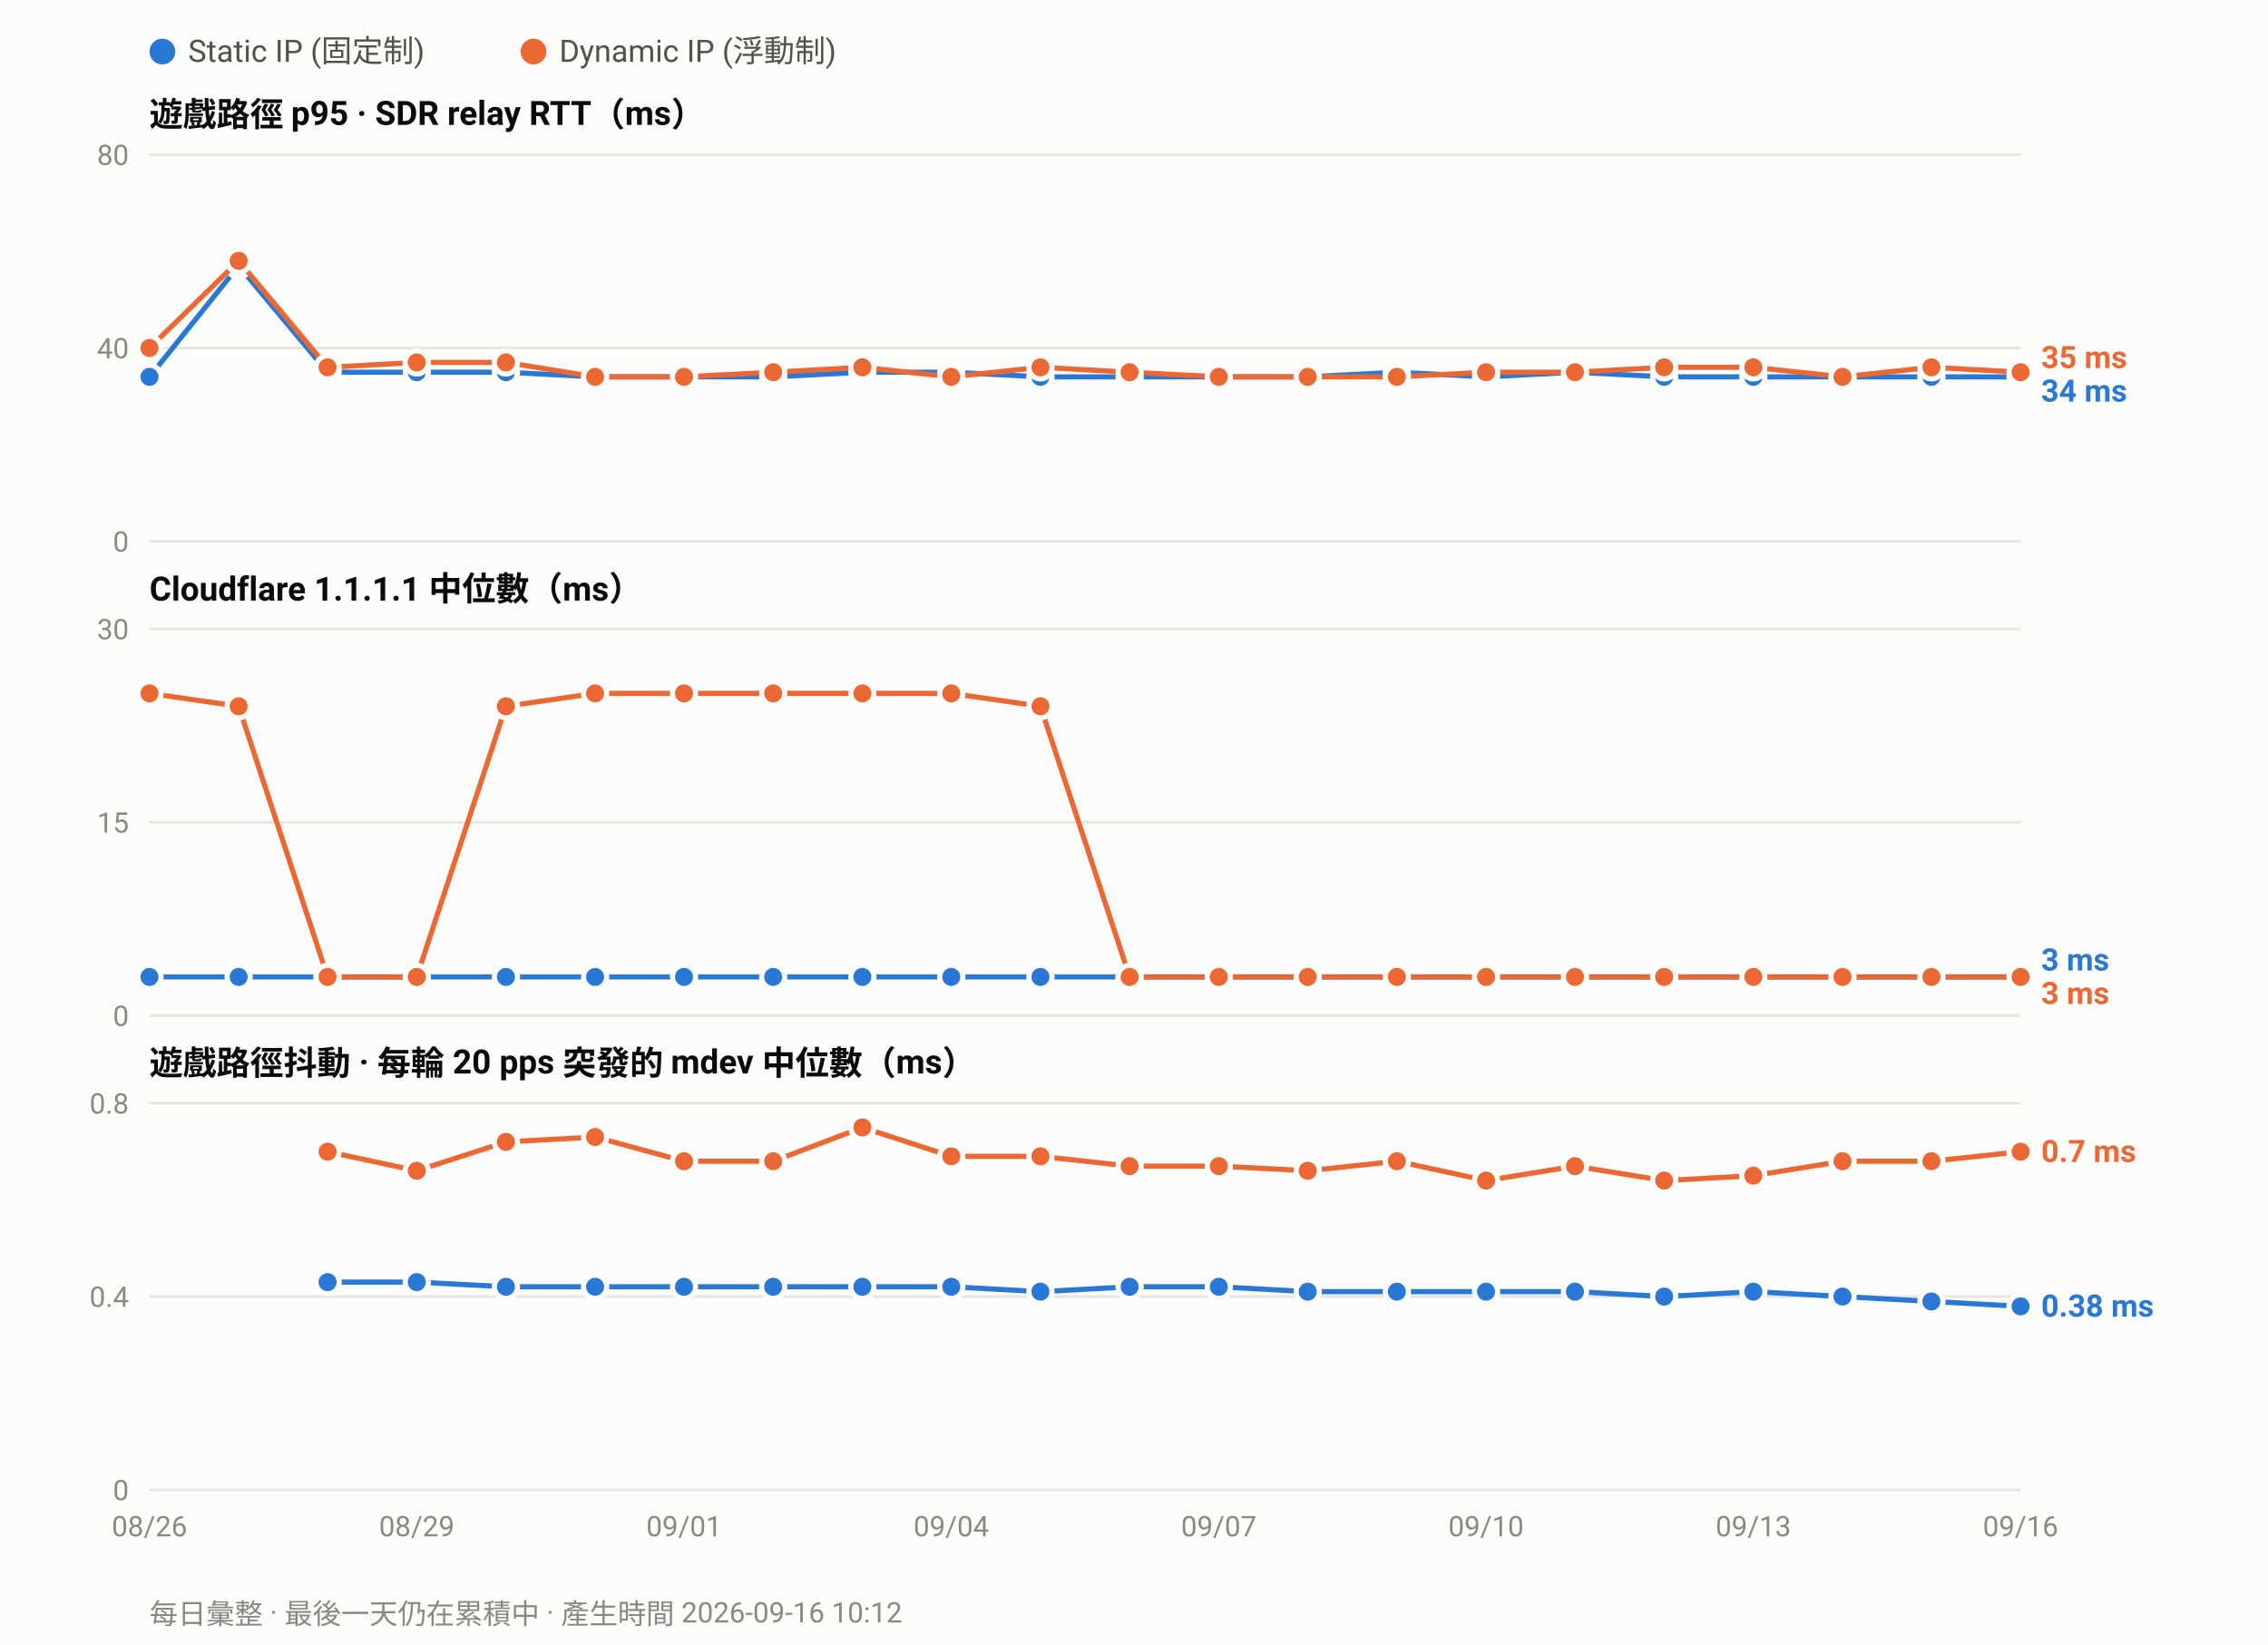
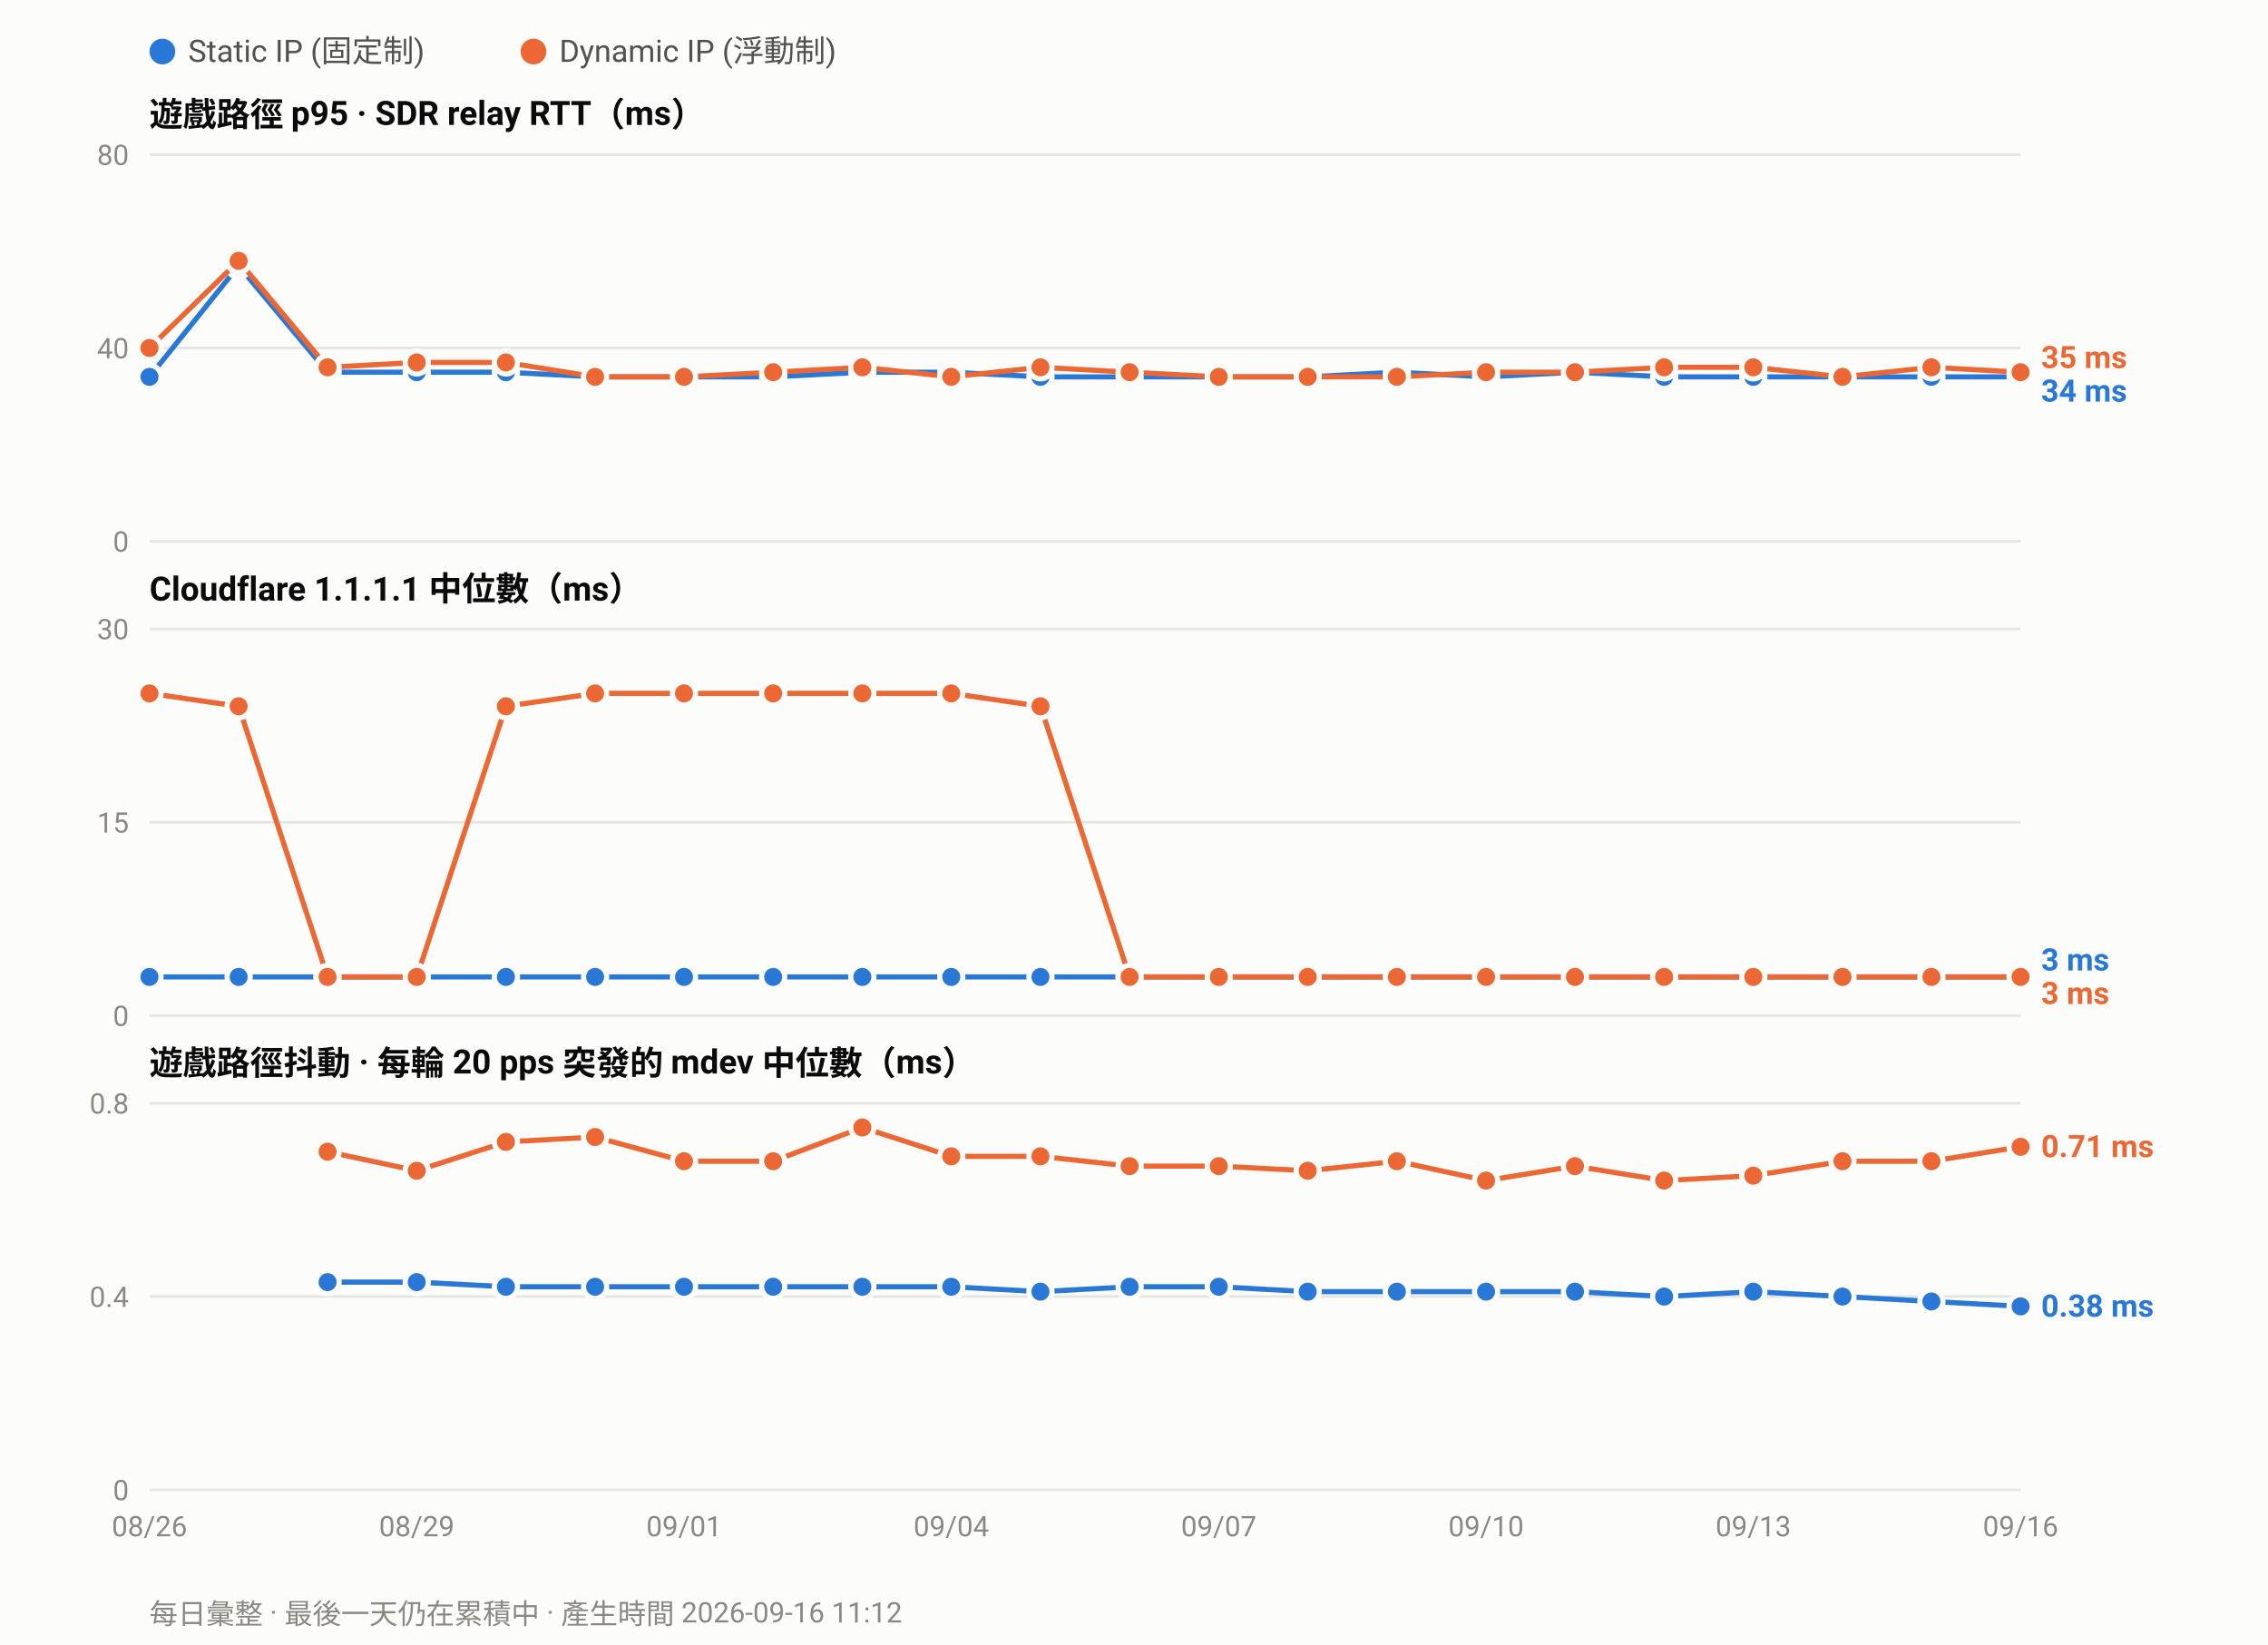
<svg xmlns="http://www.w3.org/2000/svg" width="880" height="638" viewBox="0 0 880 638" font-family="ui-sans-serif,-apple-system,Segoe UI,Roboto,Helvetica,Arial,sans-serif">
  <rect width="880" height="638" fill="#fcfcfb" />
  <circle cx="63.0" cy="20" r="5" fill="#2a78d6" />
  <text x="73.0" y="24" font-size="12" fill="#52514e">Static IP (固定制)</text>
  <circle cx="207.0" cy="20" r="5" fill="#eb6834" />
  <text x="217.0" y="24" font-size="12" fill="#52514e">Dynamic IP (浮動制)</text>
  <text x="58" y="49.0" font-size="13" font-weight="600" fill="#0b0b0b">遊戲路徑 p95 · SDR relay RTT（ms）</text>
  <line x1="58" y1="210.0" x2="784.0" y2="210.0" stroke="#e6e5e0" stroke-width="1" />
  <text x="50" y="214.0" font-size="11" text-anchor="end" fill="#8a8880">0</text>
  <line x1="58" y1="135.0" x2="784.0" y2="135.0" stroke="#e6e5e0" stroke-width="1" />
  <text x="50" y="139.0" font-size="11" text-anchor="end" fill="#8a8880">40</text>
  <line x1="58" y1="60.0" x2="784.0" y2="60.0" stroke="#e6e5e0" stroke-width="1" />
  <text x="50" y="64.0" font-size="11" text-anchor="end" fill="#8a8880">80</text>
  <polyline fill="none" stroke="#2a78d6" stroke-width="2" stroke-linejoin="round" points="58.0,146.2 92.6,103.1 127.1,144.4 161.7,144.4 196.3,144.4 230.9,146.2 265.4,146.2 300.0,146.2 334.6,144.4 369.1,144.4 403.7,146.2 438.3,146.2 472.9,146.2 507.4,146.2 542.0,144.4 576.6,146.2 611.1,144.4 645.7,146.2 680.3,146.2 714.9,146.2 749.4,146.2 784.0,146.2" />
  <circle cx="58.0" cy="146.2" r="4.5" fill="#2a78d6" stroke="#fcfcfb" stroke-width="2" />
  <circle cx="92.6" cy="103.1" r="4.5" fill="#2a78d6" stroke="#fcfcfb" stroke-width="2" />
  <circle cx="127.1" cy="144.4" r="4.5" fill="#2a78d6" stroke="#fcfcfb" stroke-width="2" />
  <circle cx="161.7" cy="144.4" r="4.5" fill="#2a78d6" stroke="#fcfcfb" stroke-width="2" />
  <circle cx="196.3" cy="144.4" r="4.5" fill="#2a78d6" stroke="#fcfcfb" stroke-width="2" />
  <circle cx="230.9" cy="146.2" r="4.5" fill="#2a78d6" stroke="#fcfcfb" stroke-width="2" />
  <circle cx="265.4" cy="146.2" r="4.5" fill="#2a78d6" stroke="#fcfcfb" stroke-width="2" />
  <circle cx="300.0" cy="146.2" r="4.5" fill="#2a78d6" stroke="#fcfcfb" stroke-width="2" />
  <circle cx="334.6" cy="144.4" r="4.5" fill="#2a78d6" stroke="#fcfcfb" stroke-width="2" />
  <circle cx="369.1" cy="144.4" r="4.5" fill="#2a78d6" stroke="#fcfcfb" stroke-width="2" />
  <circle cx="403.7" cy="146.2" r="4.5" fill="#2a78d6" stroke="#fcfcfb" stroke-width="2" />
  <circle cx="438.3" cy="146.2" r="4.5" fill="#2a78d6" stroke="#fcfcfb" stroke-width="2" />
  <circle cx="472.9" cy="146.2" r="4.5" fill="#2a78d6" stroke="#fcfcfb" stroke-width="2" />
  <circle cx="507.4" cy="146.2" r="4.5" fill="#2a78d6" stroke="#fcfcfb" stroke-width="2" />
  <circle cx="542.0" cy="144.4" r="4.5" fill="#2a78d6" stroke="#fcfcfb" stroke-width="2" />
  <circle cx="576.6" cy="146.2" r="4.5" fill="#2a78d6" stroke="#fcfcfb" stroke-width="2" />
  <circle cx="611.1" cy="144.4" r="4.5" fill="#2a78d6" stroke="#fcfcfb" stroke-width="2" />
  <circle cx="645.7" cy="146.2" r="4.5" fill="#2a78d6" stroke="#fcfcfb" stroke-width="2" />
  <circle cx="680.3" cy="146.2" r="4.5" fill="#2a78d6" stroke="#fcfcfb" stroke-width="2" />
  <circle cx="714.9" cy="146.2" r="4.5" fill="#2a78d6" stroke="#fcfcfb" stroke-width="2" />
  <circle cx="749.4" cy="146.2" r="4.5" fill="#2a78d6" stroke="#fcfcfb" stroke-width="2" />
  <circle cx="784.0" cy="146.2" r="4.5" fill="#2a78d6" stroke="#fcfcfb" stroke-width="2" />
  <polyline fill="none" stroke="#eb6834" stroke-width="2" stroke-linejoin="round" points="58.0,135.0 92.6,101.2 127.1,142.5 161.7,140.6 196.3,140.6 230.9,146.2 265.4,146.2 300.0,144.4 334.6,142.5 369.1,146.2 403.7,142.5 438.3,144.4 472.9,146.2 507.4,146.2 542.0,146.2 576.6,144.4 611.1,144.4 645.7,142.5 680.3,142.5 714.9,146.2 749.4,142.5 784.0,144.4" />
  <circle cx="58.0" cy="135.0" r="4.5" fill="#eb6834" stroke="#fcfcfb" stroke-width="2" />
  <circle cx="92.6" cy="101.2" r="4.5" fill="#eb6834" stroke="#fcfcfb" stroke-width="2" />
  <circle cx="127.1" cy="142.5" r="4.5" fill="#eb6834" stroke="#fcfcfb" stroke-width="2" />
  <circle cx="161.7" cy="140.6" r="4.5" fill="#eb6834" stroke="#fcfcfb" stroke-width="2" />
  <circle cx="196.3" cy="140.6" r="4.5" fill="#eb6834" stroke="#fcfcfb" stroke-width="2" />
  <circle cx="230.9" cy="146.2" r="4.5" fill="#eb6834" stroke="#fcfcfb" stroke-width="2" />
  <circle cx="265.4" cy="146.2" r="4.5" fill="#eb6834" stroke="#fcfcfb" stroke-width="2" />
  <circle cx="300.0" cy="144.4" r="4.5" fill="#eb6834" stroke="#fcfcfb" stroke-width="2" />
  <circle cx="334.6" cy="142.5" r="4.5" fill="#eb6834" stroke="#fcfcfb" stroke-width="2" />
  <circle cx="369.1" cy="146.2" r="4.5" fill="#eb6834" stroke="#fcfcfb" stroke-width="2" />
  <circle cx="403.7" cy="142.5" r="4.5" fill="#eb6834" stroke="#fcfcfb" stroke-width="2" />
  <circle cx="438.3" cy="144.4" r="4.5" fill="#eb6834" stroke="#fcfcfb" stroke-width="2" />
  <circle cx="472.9" cy="146.2" r="4.5" fill="#eb6834" stroke="#fcfcfb" stroke-width="2" />
  <circle cx="507.4" cy="146.2" r="4.5" fill="#eb6834" stroke="#fcfcfb" stroke-width="2" />
  <circle cx="542.0" cy="146.2" r="4.5" fill="#eb6834" stroke="#fcfcfb" stroke-width="2" />
  <circle cx="576.6" cy="144.4" r="4.5" fill="#eb6834" stroke="#fcfcfb" stroke-width="2" />
  <circle cx="611.1" cy="144.4" r="4.5" fill="#eb6834" stroke="#fcfcfb" stroke-width="2" />
  <circle cx="645.7" cy="142.5" r="4.5" fill="#eb6834" stroke="#fcfcfb" stroke-width="2" />
  <circle cx="680.3" cy="142.5" r="4.5" fill="#eb6834" stroke="#fcfcfb" stroke-width="2" />
  <circle cx="714.9" cy="146.2" r="4.5" fill="#eb6834" stroke="#fcfcfb" stroke-width="2" />
  <circle cx="749.4" cy="142.5" r="4.5" fill="#eb6834" stroke="#fcfcfb" stroke-width="2" />
  <circle cx="784.0" cy="144.4" r="4.5" fill="#eb6834" stroke="#fcfcfb" stroke-width="2" />
  <text x="792.0" y="142.8" font-size="12" font-weight="600" fill="#eb6834">35 ms</text>
  <text x="792.0" y="155.8" font-size="12" font-weight="600" fill="#2a78d6">34 ms</text>
  <text x="58" y="233.0" font-size="13" font-weight="600" fill="#0b0b0b">Cloudflare 1.1.1.1 中位數（ms）</text>
  <line x1="58" y1="394.0" x2="784.0" y2="394.0" stroke="#e6e5e0" stroke-width="1" />
  <text x="50" y="398.0" font-size="11" text-anchor="end" fill="#8a8880">0</text>
  <line x1="58" y1="319.0" x2="784.0" y2="319.0" stroke="#e6e5e0" stroke-width="1" />
  <text x="50" y="323.0" font-size="11" text-anchor="end" fill="#8a8880">15</text>
  <line x1="58" y1="244.0" x2="784.0" y2="244.0" stroke="#e6e5e0" stroke-width="1" />
  <text x="50" y="248.0" font-size="11" text-anchor="end" fill="#8a8880">30</text>
  <polyline fill="none" stroke="#2a78d6" stroke-width="2" stroke-linejoin="round" points="58.0,379.0 92.6,379.0 127.1,379.0 161.7,379.0 196.3,379.0 230.9,379.0 265.4,379.0 300.0,379.0 334.6,379.0 369.1,379.0 403.7,379.0 438.3,379.0 472.9,379.0 507.4,379.0 542.0,379.0 576.6,379.0 611.1,379.0 645.7,379.0 680.3,379.0 714.9,379.0 749.4,379.0 784.0,379.0" />
  <circle cx="58.0" cy="379.0" r="4.5" fill="#2a78d6" stroke="#fcfcfb" stroke-width="2" />
  <circle cx="92.6" cy="379.0" r="4.5" fill="#2a78d6" stroke="#fcfcfb" stroke-width="2" />
  <circle cx="127.1" cy="379.0" r="4.5" fill="#2a78d6" stroke="#fcfcfb" stroke-width="2" />
  <circle cx="161.7" cy="379.0" r="4.5" fill="#2a78d6" stroke="#fcfcfb" stroke-width="2" />
  <circle cx="196.3" cy="379.0" r="4.5" fill="#2a78d6" stroke="#fcfcfb" stroke-width="2" />
  <circle cx="230.9" cy="379.0" r="4.5" fill="#2a78d6" stroke="#fcfcfb" stroke-width="2" />
  <circle cx="265.4" cy="379.0" r="4.5" fill="#2a78d6" stroke="#fcfcfb" stroke-width="2" />
  <circle cx="300.0" cy="379.0" r="4.5" fill="#2a78d6" stroke="#fcfcfb" stroke-width="2" />
  <circle cx="334.6" cy="379.0" r="4.5" fill="#2a78d6" stroke="#fcfcfb" stroke-width="2" />
  <circle cx="369.1" cy="379.0" r="4.5" fill="#2a78d6" stroke="#fcfcfb" stroke-width="2" />
  <circle cx="403.7" cy="379.0" r="4.5" fill="#2a78d6" stroke="#fcfcfb" stroke-width="2" />
  <circle cx="438.3" cy="379.0" r="4.5" fill="#2a78d6" stroke="#fcfcfb" stroke-width="2" />
  <circle cx="472.9" cy="379.0" r="4.5" fill="#2a78d6" stroke="#fcfcfb" stroke-width="2" />
  <circle cx="507.4" cy="379.0" r="4.5" fill="#2a78d6" stroke="#fcfcfb" stroke-width="2" />
  <circle cx="542.0" cy="379.0" r="4.5" fill="#2a78d6" stroke="#fcfcfb" stroke-width="2" />
  <circle cx="576.6" cy="379.0" r="4.5" fill="#2a78d6" stroke="#fcfcfb" stroke-width="2" />
  <circle cx="611.1" cy="379.0" r="4.5" fill="#2a78d6" stroke="#fcfcfb" stroke-width="2" />
  <circle cx="645.7" cy="379.0" r="4.5" fill="#2a78d6" stroke="#fcfcfb" stroke-width="2" />
  <circle cx="680.3" cy="379.0" r="4.5" fill="#2a78d6" stroke="#fcfcfb" stroke-width="2" />
  <circle cx="714.9" cy="379.0" r="4.5" fill="#2a78d6" stroke="#fcfcfb" stroke-width="2" />
  <circle cx="749.4" cy="379.0" r="4.5" fill="#2a78d6" stroke="#fcfcfb" stroke-width="2" />
  <circle cx="784.0" cy="379.0" r="4.5" fill="#2a78d6" stroke="#fcfcfb" stroke-width="2" />
  <polyline fill="none" stroke="#eb6834" stroke-width="2" stroke-linejoin="round" points="58.0,269.0 92.6,274.0 127.1,379.0 161.7,379.0 196.3,274.0 230.9,269.0 265.4,269.0 300.0,269.0 334.6,269.0 369.1,269.0 403.7,274.0 438.3,379.0 472.9,379.0 507.4,379.0 542.0,379.0 576.6,379.0 611.1,379.0 645.7,379.0 680.3,379.0 714.9,379.0 749.4,379.0 784.0,379.0" />
  <circle cx="58.0" cy="269.0" r="4.5" fill="#eb6834" stroke="#fcfcfb" stroke-width="2" />
  <circle cx="92.6" cy="274.0" r="4.5" fill="#eb6834" stroke="#fcfcfb" stroke-width="2" />
  <circle cx="127.1" cy="379.0" r="4.5" fill="#eb6834" stroke="#fcfcfb" stroke-width="2" />
  <circle cx="161.7" cy="379.0" r="4.5" fill="#eb6834" stroke="#fcfcfb" stroke-width="2" />
  <circle cx="196.3" cy="274.0" r="4.5" fill="#eb6834" stroke="#fcfcfb" stroke-width="2" />
  <circle cx="230.9" cy="269.0" r="4.5" fill="#eb6834" stroke="#fcfcfb" stroke-width="2" />
  <circle cx="265.4" cy="269.0" r="4.5" fill="#eb6834" stroke="#fcfcfb" stroke-width="2" />
  <circle cx="300.0" cy="269.0" r="4.5" fill="#eb6834" stroke="#fcfcfb" stroke-width="2" />
  <circle cx="334.6" cy="269.0" r="4.5" fill="#eb6834" stroke="#fcfcfb" stroke-width="2" />
  <circle cx="369.1" cy="269.0" r="4.5" fill="#eb6834" stroke="#fcfcfb" stroke-width="2" />
  <circle cx="403.7" cy="274.0" r="4.5" fill="#eb6834" stroke="#fcfcfb" stroke-width="2" />
  <circle cx="438.3" cy="379.0" r="4.5" fill="#eb6834" stroke="#fcfcfb" stroke-width="2" />
  <circle cx="472.9" cy="379.0" r="4.5" fill="#eb6834" stroke="#fcfcfb" stroke-width="2" />
  <circle cx="507.4" cy="379.0" r="4.5" fill="#eb6834" stroke="#fcfcfb" stroke-width="2" />
  <circle cx="542.0" cy="379.0" r="4.5" fill="#eb6834" stroke="#fcfcfb" stroke-width="2" />
  <circle cx="576.6" cy="379.0" r="4.5" fill="#eb6834" stroke="#fcfcfb" stroke-width="2" />
  <circle cx="611.1" cy="379.0" r="4.5" fill="#eb6834" stroke="#fcfcfb" stroke-width="2" />
  <circle cx="645.7" cy="379.0" r="4.5" fill="#eb6834" stroke="#fcfcfb" stroke-width="2" />
  <circle cx="680.3" cy="379.0" r="4.5" fill="#eb6834" stroke="#fcfcfb" stroke-width="2" />
  <circle cx="714.9" cy="379.0" r="4.5" fill="#eb6834" stroke="#fcfcfb" stroke-width="2" />
  <circle cx="749.4" cy="379.0" r="4.5" fill="#eb6834" stroke="#fcfcfb" stroke-width="2" />
  <circle cx="784.0" cy="379.0" r="4.5" fill="#eb6834" stroke="#fcfcfb" stroke-width="2" />
  <text x="792.0" y="376.5" font-size="12" font-weight="600" fill="#2a78d6">3 ms</text>
  <text x="792.0" y="389.5" font-size="12" font-weight="600" fill="#eb6834">3 ms</text>
  <text x="58" y="417.0" font-size="13" font-weight="600" fill="#0b0b0b">遊戲路徑抖動 · 每輪 20 pps 突發的 mdev 中位數（ms）</text>
  <line x1="58" y1="578.0" x2="784.0" y2="578.0" stroke="#e6e5e0" stroke-width="1" />
  <text x="50" y="582.0" font-size="11" text-anchor="end" fill="#8a8880">0</text>
  <line x1="58" y1="503.0" x2="784.0" y2="503.0" stroke="#e6e5e0" stroke-width="1" />
  <text x="50" y="507.0" font-size="11" text-anchor="end" fill="#8a8880">0.4</text>
  <line x1="58" y1="428.0" x2="784.0" y2="428.0" stroke="#e6e5e0" stroke-width="1" />
  <text x="50" y="432.0" font-size="11" text-anchor="end" fill="#8a8880">0.8</text>
  <polyline fill="none" stroke="#2a78d6" stroke-width="2" stroke-linejoin="round" points="127.1,497.4 161.7,497.4 196.3,499.2 230.9,499.2 265.4,499.2 300.0,499.2 334.6,499.2 369.1,499.2 403.7,501.1 438.3,499.2 472.9,499.2 507.4,501.1 542.0,501.1 576.6,501.1 611.1,501.1 645.7,503.0 680.3,501.1 714.9,503.0 749.4,504.9 784.0,506.8" />
  <circle cx="127.1" cy="497.4" r="4.5" fill="#2a78d6" stroke="#fcfcfb" stroke-width="2" />
  <circle cx="161.7" cy="497.4" r="4.5" fill="#2a78d6" stroke="#fcfcfb" stroke-width="2" />
  <circle cx="196.3" cy="499.2" r="4.5" fill="#2a78d6" stroke="#fcfcfb" stroke-width="2" />
  <circle cx="230.9" cy="499.2" r="4.5" fill="#2a78d6" stroke="#fcfcfb" stroke-width="2" />
  <circle cx="265.4" cy="499.2" r="4.5" fill="#2a78d6" stroke="#fcfcfb" stroke-width="2" />
  <circle cx="300.0" cy="499.2" r="4.5" fill="#2a78d6" stroke="#fcfcfb" stroke-width="2" />
  <circle cx="334.6" cy="499.2" r="4.5" fill="#2a78d6" stroke="#fcfcfb" stroke-width="2" />
  <circle cx="369.1" cy="499.2" r="4.5" fill="#2a78d6" stroke="#fcfcfb" stroke-width="2" />
  <circle cx="403.7" cy="501.1" r="4.5" fill="#2a78d6" stroke="#fcfcfb" stroke-width="2" />
  <circle cx="438.3" cy="499.2" r="4.5" fill="#2a78d6" stroke="#fcfcfb" stroke-width="2" />
  <circle cx="472.9" cy="499.2" r="4.5" fill="#2a78d6" stroke="#fcfcfb" stroke-width="2" />
  <circle cx="507.4" cy="501.1" r="4.5" fill="#2a78d6" stroke="#fcfcfb" stroke-width="2" />
  <circle cx="542.0" cy="501.1" r="4.5" fill="#2a78d6" stroke="#fcfcfb" stroke-width="2" />
  <circle cx="576.6" cy="501.1" r="4.5" fill="#2a78d6" stroke="#fcfcfb" stroke-width="2" />
  <circle cx="611.1" cy="501.1" r="4.5" fill="#2a78d6" stroke="#fcfcfb" stroke-width="2" />
  <circle cx="645.7" cy="503.0" r="4.5" fill="#2a78d6" stroke="#fcfcfb" stroke-width="2" />
  <circle cx="680.3" cy="501.1" r="4.5" fill="#2a78d6" stroke="#fcfcfb" stroke-width="2" />
  <circle cx="714.9" cy="503.0" r="4.5" fill="#2a78d6" stroke="#fcfcfb" stroke-width="2" />
  <circle cx="749.4" cy="504.9" r="4.5" fill="#2a78d6" stroke="#fcfcfb" stroke-width="2" />
  <circle cx="784.0" cy="506.8" r="4.5" fill="#2a78d6" stroke="#fcfcfb" stroke-width="2" />
-   <polyline fill="none" stroke="#eb6834" stroke-width="2" stroke-linejoin="round" points="127.1,446.8 161.7,454.2 196.3,443.0 230.9,441.1 265.4,450.5 300.0,450.5 334.6,437.4 369.1,448.6 403.7,448.6 438.3,452.4 472.9,452.4 507.4,454.2 542.0,450.5 576.6,458.0 611.1,452.4 645.7,458.0 680.3,456.1 714.9,450.5 749.4,450.5 784.0,446.8" />
+   <polyline fill="none" stroke="#eb6834" stroke-width="2" stroke-linejoin="round" points="127.1,446.8 161.7,454.2 196.3,443.0 230.9,441.1 265.4,450.5 300.0,450.5 334.6,437.4 369.1,448.6 403.7,448.6 438.3,452.4 472.9,452.4 507.4,454.2 542.0,450.5 576.6,458.0 611.1,452.4 645.7,458.0 680.3,456.1 714.9,450.5 749.4,450.5 784.0,444.9" />
  <circle cx="127.1" cy="446.8" r="4.5" fill="#eb6834" stroke="#fcfcfb" stroke-width="2" />
  <circle cx="161.7" cy="454.2" r="4.5" fill="#eb6834" stroke="#fcfcfb" stroke-width="2" />
  <circle cx="196.3" cy="443.0" r="4.5" fill="#eb6834" stroke="#fcfcfb" stroke-width="2" />
  <circle cx="230.9" cy="441.1" r="4.5" fill="#eb6834" stroke="#fcfcfb" stroke-width="2" />
  <circle cx="265.4" cy="450.5" r="4.5" fill="#eb6834" stroke="#fcfcfb" stroke-width="2" />
  <circle cx="300.0" cy="450.5" r="4.5" fill="#eb6834" stroke="#fcfcfb" stroke-width="2" />
  <circle cx="334.6" cy="437.4" r="4.5" fill="#eb6834" stroke="#fcfcfb" stroke-width="2" />
  <circle cx="369.1" cy="448.6" r="4.5" fill="#eb6834" stroke="#fcfcfb" stroke-width="2" />
  <circle cx="403.7" cy="448.6" r="4.5" fill="#eb6834" stroke="#fcfcfb" stroke-width="2" />
  <circle cx="438.3" cy="452.4" r="4.5" fill="#eb6834" stroke="#fcfcfb" stroke-width="2" />
  <circle cx="472.9" cy="452.4" r="4.5" fill="#eb6834" stroke="#fcfcfb" stroke-width="2" />
  <circle cx="507.4" cy="454.2" r="4.5" fill="#eb6834" stroke="#fcfcfb" stroke-width="2" />
  <circle cx="542.0" cy="450.5" r="4.5" fill="#eb6834" stroke="#fcfcfb" stroke-width="2" />
  <circle cx="576.6" cy="458.0" r="4.5" fill="#eb6834" stroke="#fcfcfb" stroke-width="2" />
  <circle cx="611.1" cy="452.4" r="4.5" fill="#eb6834" stroke="#fcfcfb" stroke-width="2" />
  <circle cx="645.7" cy="458.0" r="4.5" fill="#eb6834" stroke="#fcfcfb" stroke-width="2" />
  <circle cx="680.3" cy="456.1" r="4.5" fill="#eb6834" stroke="#fcfcfb" stroke-width="2" />
  <circle cx="714.9" cy="450.5" r="4.5" fill="#eb6834" stroke="#fcfcfb" stroke-width="2" />
  <circle cx="749.4" cy="450.5" r="4.5" fill="#eb6834" stroke="#fcfcfb" stroke-width="2" />
-   <circle cx="784.0" cy="446.8" r="4.5" fill="#eb6834" stroke="#fcfcfb" stroke-width="2" />
-   <text x="792.0" y="450.8" font-size="12" font-weight="600" fill="#eb6834">0.7 ms</text>
+   <circle cx="784.0" cy="444.9" r="4.5" fill="#eb6834" stroke="#fcfcfb" stroke-width="2" />
+   <text x="792.0" y="448.9" font-size="12" font-weight="600" fill="#eb6834">0.71 ms</text>
  <text x="792.0" y="510.8" font-size="12" font-weight="600" fill="#2a78d6">0.38 ms</text>
  <text x="58.0" y="596.0" font-size="11" text-anchor="middle" fill="#8a8880">08/26</text>
  <text x="161.7" y="596.0" font-size="11" text-anchor="middle" fill="#8a8880">08/29</text>
  <text x="265.4" y="596.0" font-size="11" text-anchor="middle" fill="#8a8880">09/01</text>
  <text x="369.1" y="596.0" font-size="11" text-anchor="middle" fill="#8a8880">09/04</text>
  <text x="472.9" y="596.0" font-size="11" text-anchor="middle" fill="#8a8880">09/07</text>
  <text x="576.6" y="596.0" font-size="11" text-anchor="middle" fill="#8a8880">09/10</text>
  <text x="680.3" y="596.0" font-size="11" text-anchor="middle" fill="#8a8880">09/13</text>
  <text x="784.0" y="596.0" font-size="11" text-anchor="middle" fill="#8a8880">09/16</text>
-   <text x="58" y="630" font-size="11" fill="#8a8880">每日彙整 · 最後一天仍在累積中 · 產生時間 2026-09-16 10:12</text>
+   <text x="58" y="630" font-size="11" fill="#8a8880">每日彙整 · 最後一天仍在累積中 · 產生時間 2026-09-16 11:12</text>
</svg>
